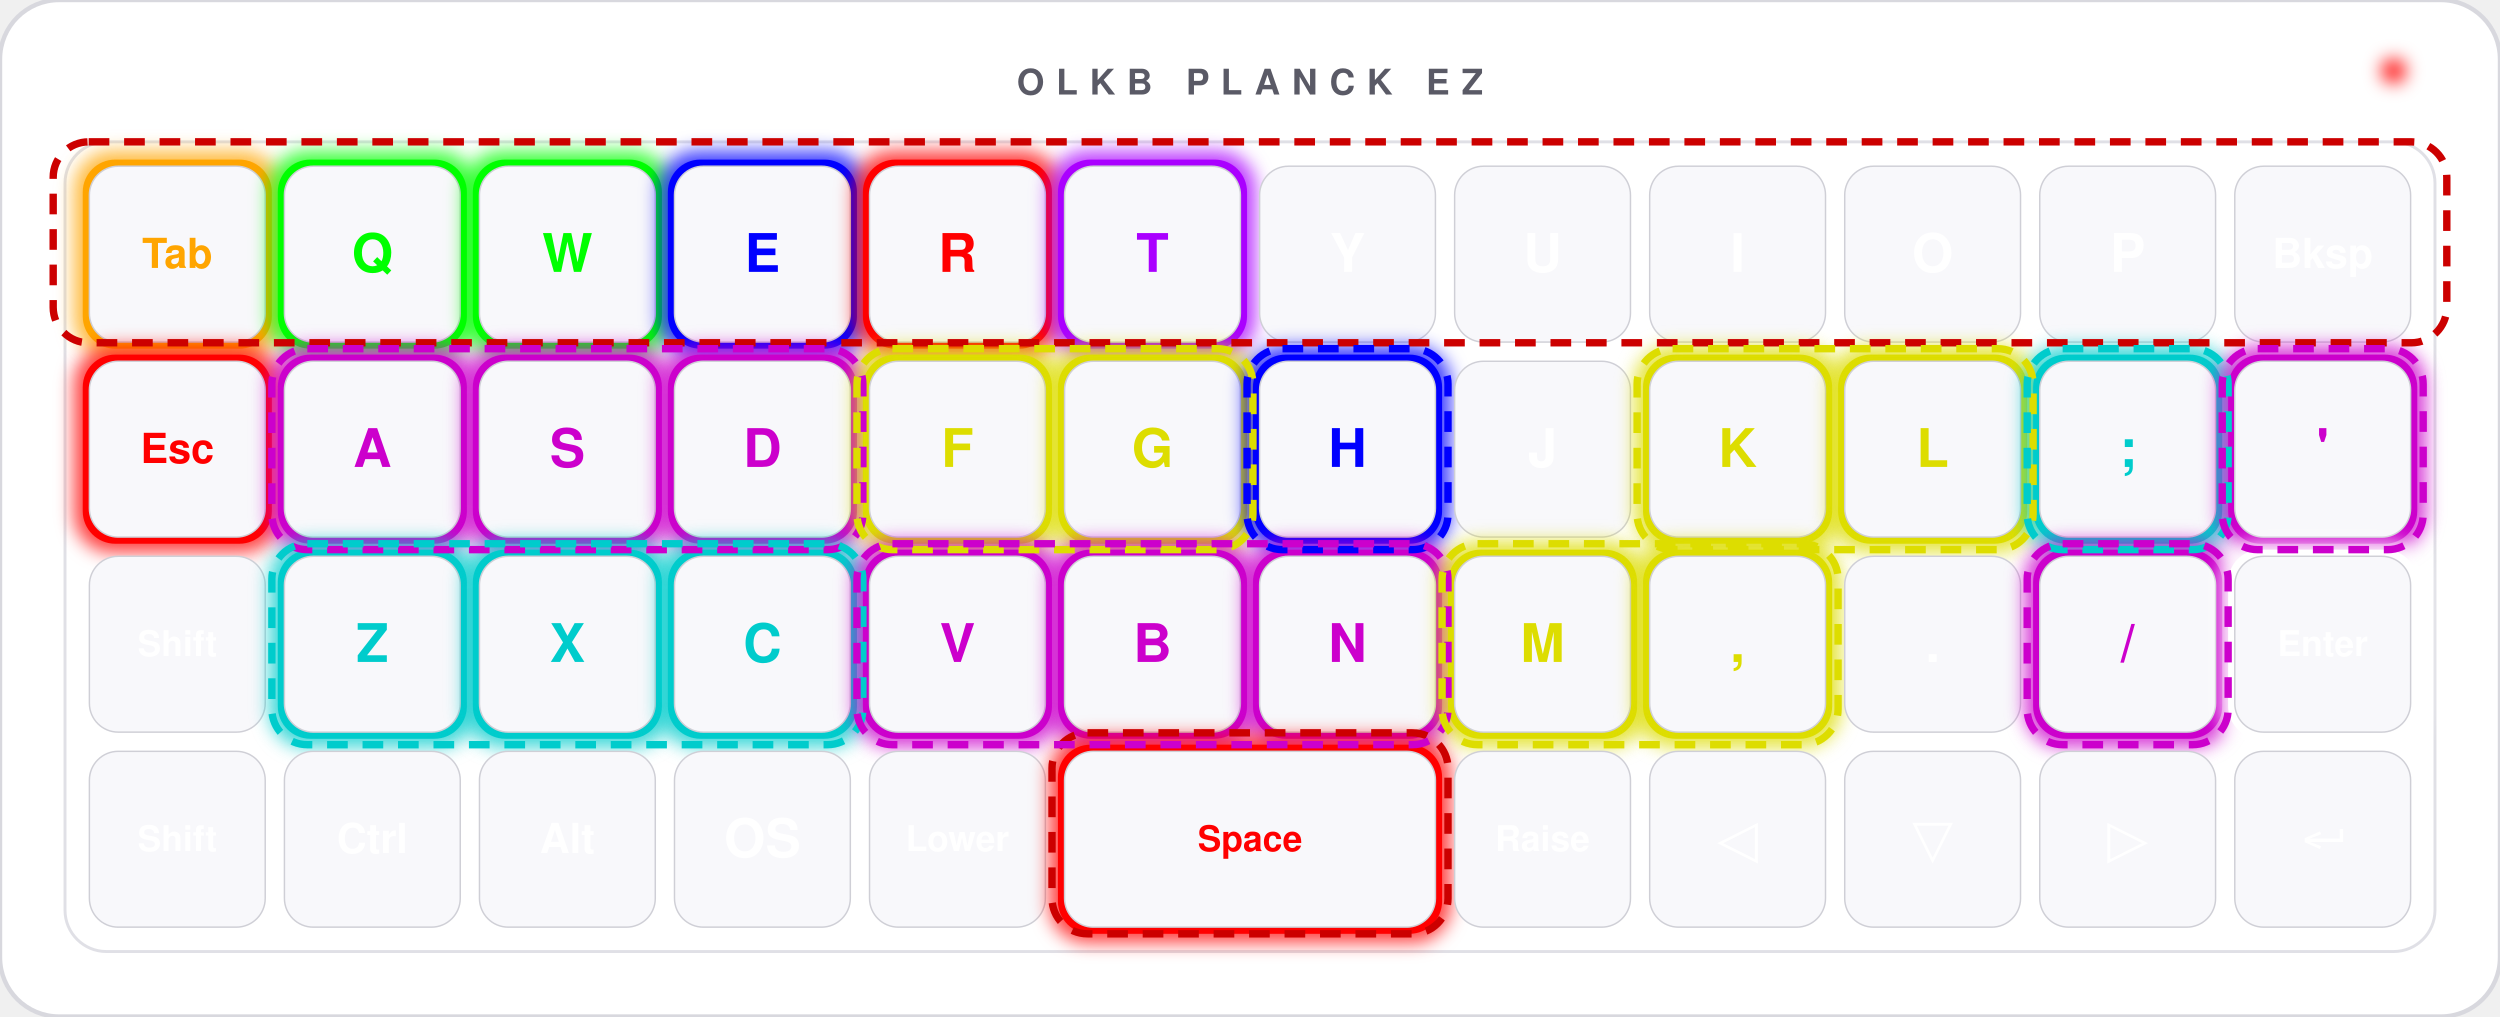
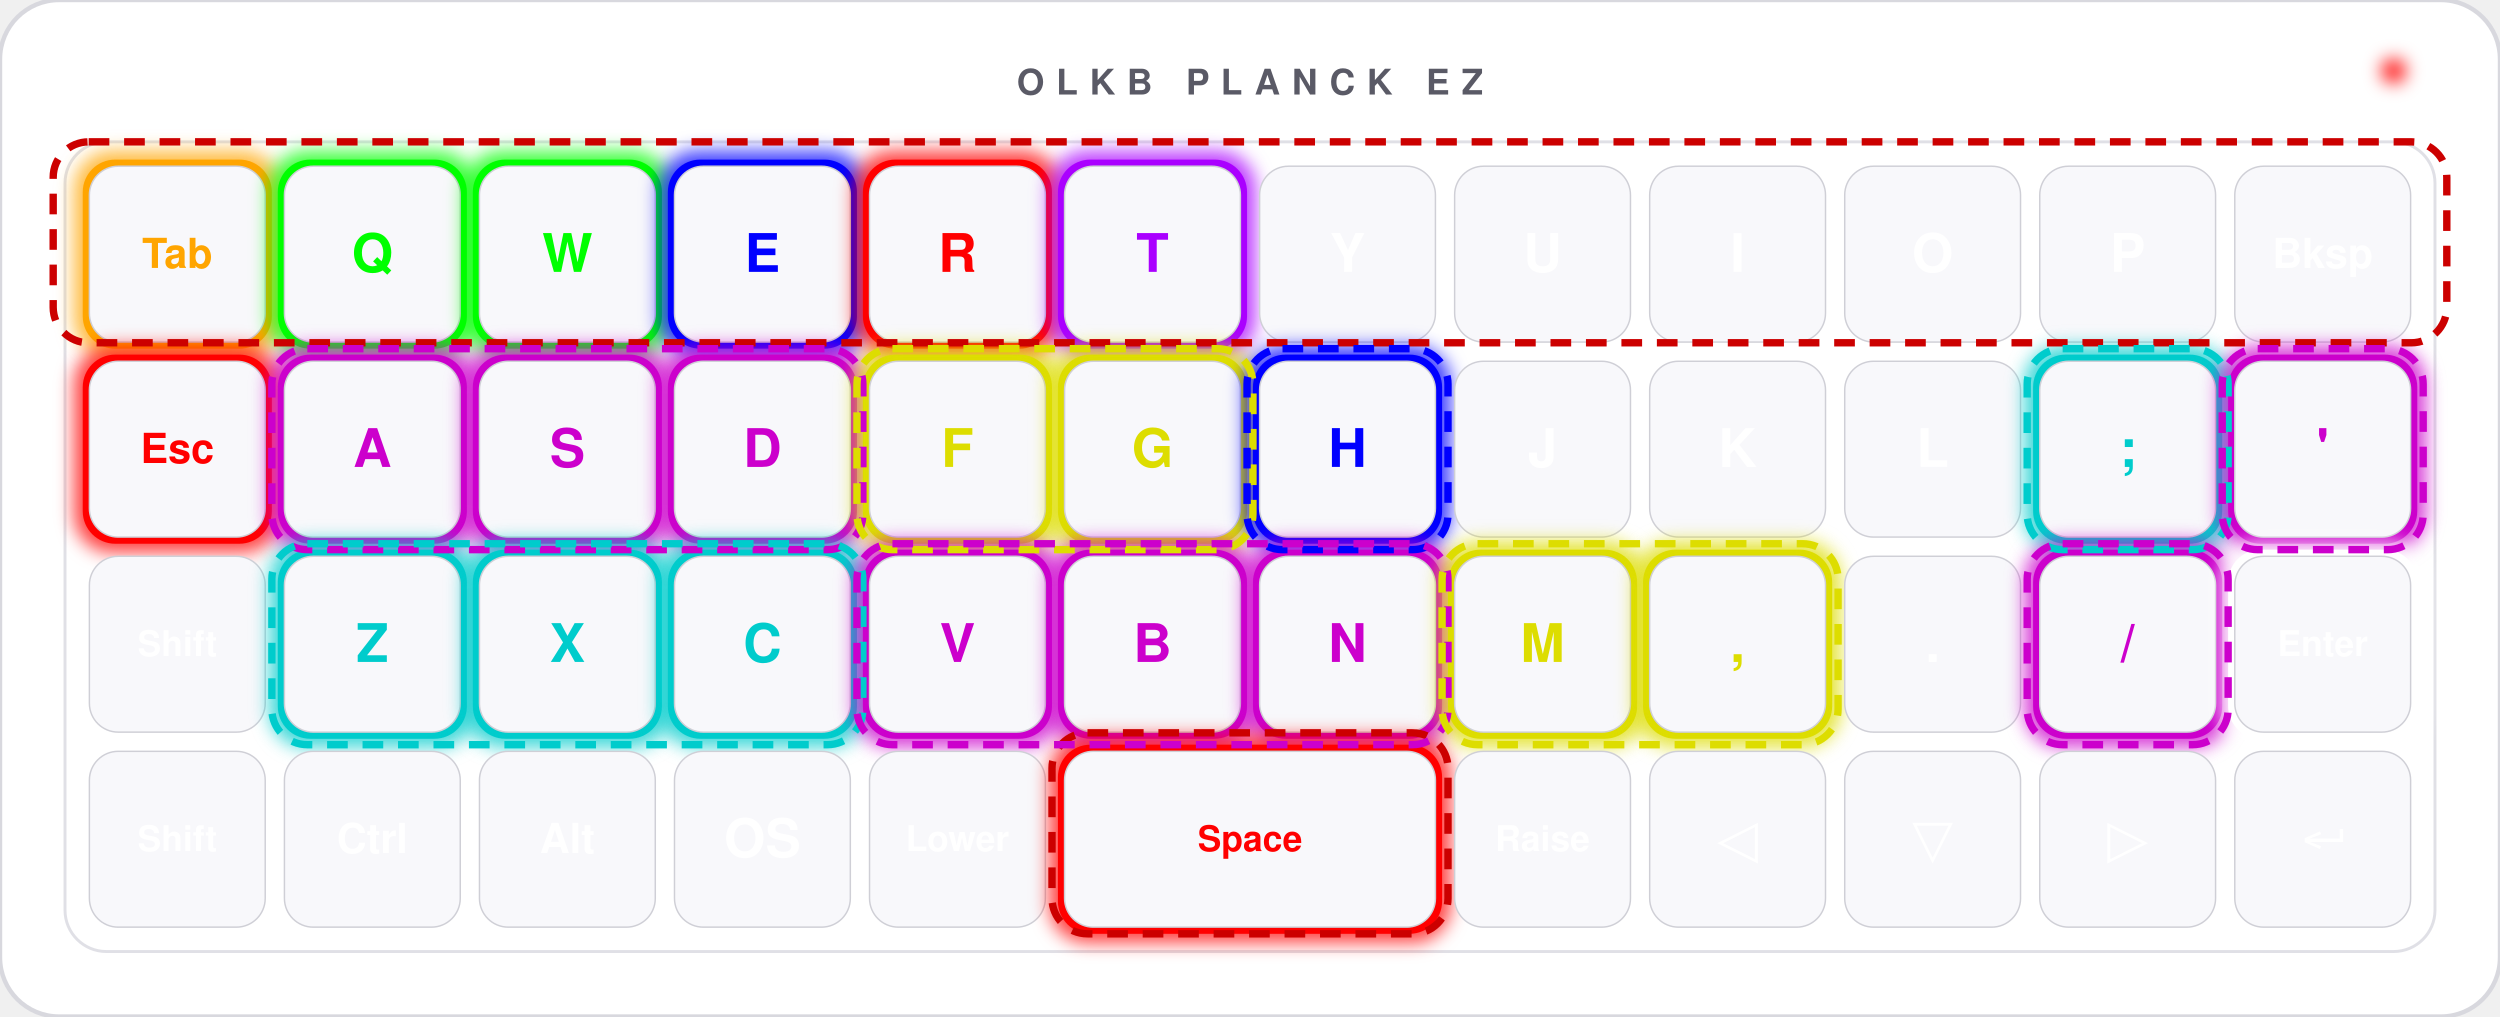
<svg xmlns="http://www.w3.org/2000/svg" baseProfile="full" height="344" version="1.1" viewBox="0 0 846 344" width="846">
  <defs>
    <filter height="220%" id="glow-s" width="220%" x="-60%" y="-60%">
      <feGaussianBlur in="SourceGraphic" stdDeviation="3" />
    </filter>
    <filter height="300%" id="glow-m" width="300%" x="-100%" y="-100%">
      <feGaussianBlur in="SourceGraphic" stdDeviation="3" />
    </filter>
    <filter height="140%" id="cap-shadow" width="140%" x="-20%" y="-20%">
      <feGaussianBlur in="SourceAlpha" stdDeviation="1.5" />
      <feOffset dx="0" dy="1.5" in="SourceGraphic" result="off" />
      <feFlood flood-color="#000000" flood-opacity="0.18" />
      <feComposite in="SourceGraphic" in2="off" operator="over" />
    </filter>
-     <mask id="m-c3de08d0">
+     <mask id="m-f18ef728">
      <rect fill="#ffffff" height="60" rx="10" ry="10" width="60" x="30" y="56" />
      <text fill="#000000" font-family="Helvetica, Arial, sans-serif" font-size="14" font-weight="bold" text-anchor="middle" x="60.0" y="90.667">Tab</text>
    </mask>
-     <mask id="m-363aecd1">
+     <mask id="m-b08e016a">
      <rect fill="#ffffff" height="60" rx="10" ry="10" width="60" x="96" y="56" />
      <text fill="#000000" font-family="Helvetica, Arial, sans-serif" font-size="18" font-weight="bold" text-anchor="middle" x="126.0" y="92.0">Q</text>
    </mask>
-     <mask id="m-e39fe9f8">
+     <mask id="m-0884d703">
      <rect fill="#ffffff" height="60" rx="10" ry="10" width="60" x="162" y="56" />
      <text fill="#000000" font-family="Helvetica, Arial, sans-serif" font-size="18" font-weight="bold" text-anchor="middle" x="192.0" y="92.0">W</text>
    </mask>
-     <mask id="m-3212e2f3">
+     <mask id="m-952b333e">
      <rect fill="#ffffff" height="60" rx="10" ry="10" width="60" x="228" y="56" />
      <text fill="#000000" font-family="Helvetica, Arial, sans-serif" font-size="18" font-weight="bold" text-anchor="middle" x="258.0" y="92.0">E</text>
    </mask>
-     <mask id="m-2aae4f2e">
+     <mask id="m-68c88da7">
      <rect fill="#ffffff" height="60" rx="10" ry="10" width="60" x="294" y="56" />
      <text fill="#000000" font-family="Helvetica, Arial, sans-serif" font-size="18" font-weight="bold" text-anchor="middle" x="324.0" y="92.0">R</text>
    </mask>
-     <mask id="m-9029d45a">
+     <mask id="m-64663e47">
      <rect fill="#ffffff" height="60" rx="10" ry="10" width="60" x="360" y="56" />
      <text fill="#000000" font-family="Helvetica, Arial, sans-serif" font-size="18" font-weight="bold" text-anchor="middle" x="390.0" y="92.0">T</text>
    </mask>
-     <mask id="m-d20d3918">
+     <mask id="m-d0ce254d">
      <rect fill="#ffffff" height="60" rx="10" ry="10" width="60" x="426" y="56" />
      <text fill="#000000" font-family="Helvetica, Arial, sans-serif" font-size="18" font-weight="bold" text-anchor="middle" x="456.0" y="92.0">Y</text>
    </mask>
-     <mask id="m-595cba2b">
+     <mask id="m-bd2bb69b">
      <rect fill="#ffffff" height="60" rx="10" ry="10" width="60" x="492" y="56" />
      <text fill="#000000" font-family="Helvetica, Arial, sans-serif" font-size="18" font-weight="bold" text-anchor="middle" x="522.0" y="92.0">U</text>
    </mask>
-     <mask id="m-e89f67ae">
+     <mask id="m-fa29c659">
      <rect fill="#ffffff" height="60" rx="10" ry="10" width="60" x="558" y="56" />
      <text fill="#000000" font-family="Helvetica, Arial, sans-serif" font-size="18" font-weight="bold" text-anchor="middle" x="588.0" y="92.0">I</text>
    </mask>
-     <mask id="m-26fe67d7">
+     <mask id="m-c251e385">
      <rect fill="#ffffff" height="60" rx="10" ry="10" width="60" x="624" y="56" />
      <text fill="#000000" font-family="Helvetica, Arial, sans-serif" font-size="18" font-weight="bold" text-anchor="middle" x="654.0" y="92.0">O</text>
    </mask>
-     <mask id="m-1a092be3">
+     <mask id="m-9e0d7cac">
      <rect fill="#ffffff" height="60" rx="10" ry="10" width="60" x="690" y="56" />
      <text fill="#000000" font-family="Helvetica, Arial, sans-serif" font-size="18" font-weight="bold" text-anchor="middle" x="720.0" y="92.0">P</text>
    </mask>
-     <mask id="m-8cf0112f">
+     <mask id="m-6bc8c312">
      <rect fill="#ffffff" height="60" rx="10" ry="10" width="60" x="756" y="56" />
      <text fill="#000000" font-family="Helvetica, Arial, sans-serif" font-size="14" font-weight="bold" text-anchor="middle" x="786.0" y="90.667">Bksp</text>
    </mask>
-     <mask id="m-b6469c19">
+     <mask id="m-6a7d18ae">
      <rect fill="#ffffff" height="60" rx="10" ry="10" width="60" x="30" y="122" />
      <text fill="#000000" font-family="Helvetica, Arial, sans-serif" font-size="14" font-weight="bold" text-anchor="middle" x="60.0" y="156.667">Esc</text>
    </mask>
-     <mask id="m-74d769eb">
+     <mask id="m-c4060199">
      <rect fill="#ffffff" height="60" rx="10" ry="10" width="60" x="96" y="122" />
      <text fill="#000000" font-family="Helvetica, Arial, sans-serif" font-size="18" font-weight="bold" text-anchor="middle" x="126.0" y="158.0">A</text>
    </mask>
-     <mask id="m-c25c8217">
+     <mask id="m-4a344d4c">
      <rect fill="#ffffff" height="60" rx="10" ry="10" width="60" x="162" y="122" />
      <text fill="#000000" font-family="Helvetica, Arial, sans-serif" font-size="18" font-weight="bold" text-anchor="middle" x="192.0" y="158.0">S</text>
    </mask>
-     <mask id="m-559ac863">
+     <mask id="m-57237e24">
      <rect fill="#ffffff" height="60" rx="10" ry="10" width="60" x="228" y="122" />
      <text fill="#000000" font-family="Helvetica, Arial, sans-serif" font-size="18" font-weight="bold" text-anchor="middle" x="258.0" y="158.0">D</text>
    </mask>
-     <mask id="m-44d41b8b">
+     <mask id="m-83932583">
      <rect fill="#ffffff" height="60" rx="10" ry="10" width="60" x="294" y="122" />
      <text fill="#000000" font-family="Helvetica, Arial, sans-serif" font-size="18" font-weight="bold" text-anchor="middle" x="324.0" y="158.0">F</text>
    </mask>
-     <mask id="m-a817c8bf">
+     <mask id="m-5bda6638">
      <rect fill="#ffffff" height="60" rx="10" ry="10" width="60" x="360" y="122" />
      <text fill="#000000" font-family="Helvetica, Arial, sans-serif" font-size="18" font-weight="bold" text-anchor="middle" x="390.0" y="158.0">G</text>
    </mask>
-     <mask id="m-85e165dd">
+     <mask id="m-c4782513">
      <rect fill="#ffffff" height="60" rx="10" ry="10" width="60" x="426" y="122" />
      <text fill="#000000" font-family="Helvetica, Arial, sans-serif" font-size="18" font-weight="bold" text-anchor="middle" x="456.0" y="158.0">H</text>
    </mask>
-     <mask id="m-52f68683">
+     <mask id="m-ef8dbcea">
      <rect fill="#ffffff" height="60" rx="10" ry="10" width="60" x="492" y="122" />
      <text fill="#000000" font-family="Helvetica, Arial, sans-serif" font-size="18" font-weight="bold" text-anchor="middle" x="522.0" y="158.0">J</text>
    </mask>
-     <mask id="m-8423449d">
+     <mask id="m-b4a470a6">
      <rect fill="#ffffff" height="60" rx="10" ry="10" width="60" x="558" y="122" />
      <text fill="#000000" font-family="Helvetica, Arial, sans-serif" font-size="18" font-weight="bold" text-anchor="middle" x="588.0" y="158.0">K</text>
    </mask>
-     <mask id="m-35bacf15">
+     <mask id="m-934e4c1c">
      <rect fill="#ffffff" height="60" rx="10" ry="10" width="60" x="624" y="122" />
      <text fill="#000000" font-family="Helvetica, Arial, sans-serif" font-size="18" font-weight="bold" text-anchor="middle" x="654.0" y="158.0">L</text>
    </mask>
-     <mask id="m-244e44d8">
+     <mask id="m-8804877f">
      <rect fill="#ffffff" height="60" rx="10" ry="10" width="60" x="690" y="122" />
      <text fill="#000000" font-family="Helvetica, Arial, sans-serif" font-size="18" font-weight="bold" text-anchor="middle" x="720.0" y="158.0">;</text>
    </mask>
-     <mask id="m-72103a92">
+     <mask id="m-9f804954">
      <rect fill="#ffffff" height="60" rx="10" ry="10" width="60" x="756" y="122" />
      <text fill="#000000" font-family="Helvetica, Arial, sans-serif" font-size="18" font-weight="bold" text-anchor="middle" x="786.0" y="158.0">'</text>
    </mask>
-     <mask id="m-157f895c">
+     <mask id="m-e6f5001e">
      <rect fill="#ffffff" height="60" rx="10" ry="10" width="60" x="30" y="188" />
      <text fill="#000000" font-family="Helvetica, Arial, sans-serif" font-size="12" font-weight="bold" text-anchor="middle" x="60.0" y="222.0">Shift</text>
    </mask>
-     <mask id="m-c8ffc7cb">
+     <mask id="m-2a12d912">
      <rect fill="#ffffff" height="60" rx="10" ry="10" width="60" x="96" y="188" />
      <text fill="#000000" font-family="Helvetica, Arial, sans-serif" font-size="18" font-weight="bold" text-anchor="middle" x="126.0" y="224.0">Z</text>
    </mask>
-     <mask id="m-d3da94a7">
+     <mask id="m-77748690">
      <rect fill="#ffffff" height="60" rx="10" ry="10" width="60" x="162" y="188" />
      <text fill="#000000" font-family="Helvetica, Arial, sans-serif" font-size="18" font-weight="bold" text-anchor="middle" x="192.0" y="224.0">X</text>
    </mask>
-     <mask id="m-02abb5fe">
+     <mask id="m-11a77c08">
      <rect fill="#ffffff" height="60" rx="10" ry="10" width="60" x="228" y="188" />
      <text fill="#000000" font-family="Helvetica, Arial, sans-serif" font-size="18" font-weight="bold" text-anchor="middle" x="258.0" y="224.0">C</text>
    </mask>
-     <mask id="m-f70f51fb">
+     <mask id="m-934839f3">
      <rect fill="#ffffff" height="60" rx="10" ry="10" width="60" x="294" y="188" />
      <text fill="#000000" font-family="Helvetica, Arial, sans-serif" font-size="18" font-weight="bold" text-anchor="middle" x="324.0" y="224.0">V</text>
    </mask>
-     <mask id="m-0b31d636">
+     <mask id="m-53ac1a1a">
      <rect fill="#ffffff" height="60" rx="10" ry="10" width="60" x="360" y="188" />
      <text fill="#000000" font-family="Helvetica, Arial, sans-serif" font-size="18" font-weight="bold" text-anchor="middle" x="390.0" y="224.0">B</text>
    </mask>
-     <mask id="m-972a4964">
+     <mask id="m-f7a78bf6">
      <rect fill="#ffffff" height="60" rx="10" ry="10" width="60" x="426" y="188" />
      <text fill="#000000" font-family="Helvetica, Arial, sans-serif" font-size="18" font-weight="bold" text-anchor="middle" x="456.0" y="224.0">N</text>
    </mask>
-     <mask id="m-17490e4d">
+     <mask id="m-2843b7e0">
      <rect fill="#ffffff" height="60" rx="10" ry="10" width="60" x="492" y="188" />
      <text fill="#000000" font-family="Helvetica, Arial, sans-serif" font-size="18" font-weight="bold" text-anchor="middle" x="522.0" y="224.0">M</text>
    </mask>
-     <mask id="m-d2f5aa57">
+     <mask id="m-032fe5f6">
      <rect fill="#ffffff" height="60" rx="10" ry="10" width="60" x="558" y="188" />
      <text fill="#000000" font-family="Helvetica, Arial, sans-serif" font-size="18" font-weight="bold" text-anchor="middle" x="588.0" y="224.0">,</text>
    </mask>
-     <mask id="m-b3c8dc39">
+     <mask id="m-23dfab86">
      <rect fill="#ffffff" height="60" rx="10" ry="10" width="60" x="624" y="188" />
      <text fill="#000000" font-family="Helvetica, Arial, sans-serif" font-size="18" font-weight="bold" text-anchor="middle" x="654.0" y="224.0">.</text>
    </mask>
-     <mask id="m-7af173e3">
+     <mask id="m-8fbc7a48">
      <rect fill="#ffffff" height="60" rx="10" ry="10" width="60" x="690" y="188" />
      <text fill="#000000" font-family="Helvetica, Arial, sans-serif" font-size="18" font-weight="bold" text-anchor="middle" x="720.0" y="224.0">/</text>
    </mask>
-     <mask id="m-bf601583">
+     <mask id="m-ab21014b">
      <rect fill="#ffffff" height="60" rx="10" ry="10" width="60" x="756" y="188" />
      <text fill="#000000" font-family="Helvetica, Arial, sans-serif" font-size="12" font-weight="bold" text-anchor="middle" x="786.0" y="222.0">Enter</text>
    </mask>
-     <mask id="m-86b70e65">
+     <mask id="m-0d007783">
      <rect fill="#ffffff" height="60" rx="10" ry="10" width="60" x="30" y="254" />
      <text fill="#000000" font-family="Helvetica, Arial, sans-serif" font-size="12" font-weight="bold" text-anchor="middle" x="60.0" y="288.0">Shift</text>
    </mask>
-     <mask id="m-a0eb005f">
+     <mask id="m-81f8c69e">
      <rect fill="#ffffff" height="60" rx="10" ry="10" width="60" x="96" y="254" />
      <text fill="#000000" font-family="Helvetica, Arial, sans-serif" font-size="14" font-weight="bold" text-anchor="middle" x="126.0" y="288.667">Ctrl</text>
    </mask>
-     <mask id="m-91490fd9">
+     <mask id="m-1b758197">
      <rect fill="#ffffff" height="60" rx="10" ry="10" width="60" x="162" y="254" />
      <text fill="#000000" font-family="Helvetica, Arial, sans-serif" font-size="14" font-weight="bold" text-anchor="middle" x="192.0" y="288.667">Alt</text>
    </mask>
-     <mask id="m-6c882320">
+     <mask id="m-0d4b9563">
      <rect fill="#ffffff" height="60" rx="10" ry="10" width="60" x="228" y="254" />
      <text fill="#000000" font-family="Helvetica, Arial, sans-serif" font-size="18" font-weight="bold" text-anchor="middle" x="258.0" y="290.0">OS</text>
    </mask>
-     <mask id="m-555a4a30">
+     <mask id="m-10eb2696">
      <rect fill="#ffffff" height="60" rx="10" ry="10" width="60" x="294" y="254" />
      <text fill="#000000" font-family="Helvetica, Arial, sans-serif" font-size="12" font-weight="bold" text-anchor="middle" x="324.0" y="288.0">Lower</text>
    </mask>
-     <mask id="m-b518646a">
+     <mask id="m-e779044a">
      <rect fill="#ffffff" height="60" rx="10" ry="10" width="126" x="360" y="254" />
      <text fill="#000000" font-family="Helvetica, Arial, sans-serif" font-size="12" font-weight="bold" text-anchor="middle" x="423.0" y="288.0">Space</text>
    </mask>
-     <mask id="m-809ce76c">
+     <mask id="m-e5095d9e">
      <rect fill="#ffffff" height="60" rx="10" ry="10" width="60" x="492" y="254" />
      <text fill="#000000" font-family="Helvetica, Arial, sans-serif" font-size="12" font-weight="bold" text-anchor="middle" x="522.0" y="288.0">Raise</text>
    </mask>
-     <mask id="m-074e636c">
+     <mask id="m-9a035c17">
      <rect fill="#ffffff" height="60" rx="10" ry="10" width="60" x="558" y="254" />
      <text fill="#000000" font-family="Helvetica, Arial, sans-serif" font-size="18" font-weight="bold" text-anchor="middle" x="588.0" y="290.0">◁</text>
    </mask>
-     <mask id="m-17083580">
+     <mask id="m-c0533f2c">
      <rect fill="#ffffff" height="60" rx="10" ry="10" width="60" x="624" y="254" />
      <text fill="#000000" font-family="Helvetica, Arial, sans-serif" font-size="18" font-weight="bold" text-anchor="middle" x="654.0" y="290.0">▽</text>
    </mask>
-     <mask id="m-11c74a79">
+     <mask id="m-11538baf">
      <rect fill="#ffffff" height="60" rx="10" ry="10" width="60" x="690" y="254" />
      <text fill="#000000" font-family="Helvetica, Arial, sans-serif" font-size="18" font-weight="bold" text-anchor="middle" x="720.0" y="290.0">▷</text>
    </mask>
-     <mask id="m-18d4b8e1">
+     <mask id="m-385b1701">
      <rect fill="#ffffff" height="60" rx="10" ry="10" width="60" x="756" y="254" />
      <text fill="#000000" font-family="Helvetica, Arial, sans-serif" font-size="18" font-weight="bold" text-anchor="middle" x="786.0" y="290.0">↵</text>
    </mask>
  </defs>
  <rect fill="#ffffff" height="344" rx="20" ry="20" stroke="#d8d8de" stroke-width="1.5" width="846" x="0" y="0" />
  <rect fill="#ffffff" height="328" rx="14" ry="14" stroke="none" width="830" x="8" y="8" />
  <rect fill="#ffffff" height="274" rx="14" ry="14" stroke="#e0e0e6" stroke-width="1" width="802" x="22" y="48" />
  <text fill="#5a5a66" font-family="Helvetica, Arial, sans-serif" font-size="12" font-weight="bold" letter-spacing="4" text-anchor="middle" x="423.0" y="32">OLKB  PLANCK  EZ</text>
  <circle cx="810" cy="24" fill="#ff0000" filter="url(#glow-m)" r="4" />
  <rect fill="#ffa500" height="64" rx="11" ry="11" width="64" x="28" y="54" />
  <rect fill="#ffa500" filter="url(#glow-s)" height="70" opacity="0.75" rx="13" ry="13" width="70" x="25" y="51" />
-   <rect fill="#f8f8fb" filter="url(#cap-shadow)" height="60" mask="url(#m-c3de08d0)" rx="10" ry="10" stroke="#cfcfd6" stroke-width="1" width="60" x="30" y="56" />
+   <rect fill="#f8f8fb" filter="url(#cap-shadow)" height="60" mask="url(#m-f18ef728)" rx="10" ry="10" stroke="#cfcfd6" stroke-width="1" width="60" x="30" y="56" />
  <rect fill="#00ff00" height="64" rx="11" ry="11" width="64" x="94" y="54" />
  <rect fill="#00ff00" filter="url(#glow-s)" height="70" opacity="0.75" rx="13" ry="13" width="70" x="91" y="51" />
-   <rect fill="#f8f8fb" filter="url(#cap-shadow)" height="60" mask="url(#m-363aecd1)" rx="10" ry="10" stroke="#cfcfd6" stroke-width="1" width="60" x="96" y="56" />
+   <rect fill="#f8f8fb" filter="url(#cap-shadow)" height="60" mask="url(#m-b08e016a)" rx="10" ry="10" stroke="#cfcfd6" stroke-width="1" width="60" x="96" y="56" />
  <rect fill="#00ff00" height="64" rx="11" ry="11" width="64" x="160" y="54" />
  <rect fill="#00ff00" filter="url(#glow-s)" height="70" opacity="0.75" rx="13" ry="13" width="70" x="157" y="51" />
-   <rect fill="#f8f8fb" filter="url(#cap-shadow)" height="60" mask="url(#m-e39fe9f8)" rx="10" ry="10" stroke="#cfcfd6" stroke-width="1" width="60" x="162" y="56" />
+   <rect fill="#f8f8fb" filter="url(#cap-shadow)" height="60" mask="url(#m-0884d703)" rx="10" ry="10" stroke="#cfcfd6" stroke-width="1" width="60" x="162" y="56" />
  <rect fill="#0000ff" height="64" rx="11" ry="11" width="64" x="226" y="54" />
  <rect fill="#0000ff" filter="url(#glow-s)" height="70" opacity="0.75" rx="13" ry="13" width="70" x="223" y="51" />
-   <rect fill="#f8f8fb" filter="url(#cap-shadow)" height="60" mask="url(#m-3212e2f3)" rx="10" ry="10" stroke="#cfcfd6" stroke-width="1" width="60" x="228" y="56" />
+   <rect fill="#f8f8fb" filter="url(#cap-shadow)" height="60" mask="url(#m-952b333e)" rx="10" ry="10" stroke="#cfcfd6" stroke-width="1" width="60" x="228" y="56" />
  <rect fill="#ff0000" height="64" rx="11" ry="11" width="64" x="292" y="54" />
  <rect fill="#ff0000" filter="url(#glow-s)" height="70" opacity="0.75" rx="13" ry="13" width="70" x="289" y="51" />
-   <rect fill="#f8f8fb" filter="url(#cap-shadow)" height="60" mask="url(#m-2aae4f2e)" rx="10" ry="10" stroke="#cfcfd6" stroke-width="1" width="60" x="294" y="56" />
+   <rect fill="#f8f8fb" filter="url(#cap-shadow)" height="60" mask="url(#m-68c88da7)" rx="10" ry="10" stroke="#cfcfd6" stroke-width="1" width="60" x="294" y="56" />
  <rect fill="#aa00ff" height="64" rx="11" ry="11" width="64" x="358" y="54" />
  <rect fill="#aa00ff" filter="url(#glow-s)" height="70" opacity="0.75" rx="13" ry="13" width="70" x="355" y="51" />
-   <rect fill="#f8f8fb" filter="url(#cap-shadow)" height="60" mask="url(#m-9029d45a)" rx="10" ry="10" stroke="#cfcfd6" stroke-width="1" width="60" x="360" y="56" />
-   <rect fill="#f8f8fb" filter="url(#cap-shadow)" height="60" mask="url(#m-d20d3918)" rx="10" ry="10" stroke="#cfcfd6" stroke-width="1" width="60" x="426" y="56" />
-   <rect fill="#f8f8fb" filter="url(#cap-shadow)" height="60" mask="url(#m-595cba2b)" rx="10" ry="10" stroke="#cfcfd6" stroke-width="1" width="60" x="492" y="56" />
-   <rect fill="#f8f8fb" filter="url(#cap-shadow)" height="60" mask="url(#m-e89f67ae)" rx="10" ry="10" stroke="#cfcfd6" stroke-width="1" width="60" x="558" y="56" />
-   <rect fill="#f8f8fb" filter="url(#cap-shadow)" height="60" mask="url(#m-26fe67d7)" rx="10" ry="10" stroke="#cfcfd6" stroke-width="1" width="60" x="624" y="56" />
-   <rect fill="#f8f8fb" filter="url(#cap-shadow)" height="60" mask="url(#m-1a092be3)" rx="10" ry="10" stroke="#cfcfd6" stroke-width="1" width="60" x="690" y="56" />
-   <rect fill="#f8f8fb" filter="url(#cap-shadow)" height="60" mask="url(#m-8cf0112f)" rx="10" ry="10" stroke="#cfcfd6" stroke-width="1" width="60" x="756" y="56" />
+   <rect fill="#f8f8fb" filter="url(#cap-shadow)" height="60" mask="url(#m-64663e47)" rx="10" ry="10" stroke="#cfcfd6" stroke-width="1" width="60" x="360" y="56" />
+   <rect fill="#f8f8fb" filter="url(#cap-shadow)" height="60" mask="url(#m-d0ce254d)" rx="10" ry="10" stroke="#cfcfd6" stroke-width="1" width="60" x="426" y="56" />
+   <rect fill="#f8f8fb" filter="url(#cap-shadow)" height="60" mask="url(#m-bd2bb69b)" rx="10" ry="10" stroke="#cfcfd6" stroke-width="1" width="60" x="492" y="56" />
+   <rect fill="#f8f8fb" filter="url(#cap-shadow)" height="60" mask="url(#m-fa29c659)" rx="10" ry="10" stroke="#cfcfd6" stroke-width="1" width="60" x="558" y="56" />
+   <rect fill="#f8f8fb" filter="url(#cap-shadow)" height="60" mask="url(#m-c251e385)" rx="10" ry="10" stroke="#cfcfd6" stroke-width="1" width="60" x="624" y="56" />
+   <rect fill="#f8f8fb" filter="url(#cap-shadow)" height="60" mask="url(#m-9e0d7cac)" rx="10" ry="10" stroke="#cfcfd6" stroke-width="1" width="60" x="690" y="56" />
+   <rect fill="#f8f8fb" filter="url(#cap-shadow)" height="60" mask="url(#m-6bc8c312)" rx="10" ry="10" stroke="#cfcfd6" stroke-width="1" width="60" x="756" y="56" />
  <rect fill="#ff0000" height="64" rx="11" ry="11" width="64" x="28" y="120" />
  <rect fill="#ff0000" filter="url(#glow-s)" height="70" opacity="0.75" rx="13" ry="13" width="70" x="25" y="117" />
-   <rect fill="#f8f8fb" filter="url(#cap-shadow)" height="60" mask="url(#m-b6469c19)" rx="10" ry="10" stroke="#cfcfd6" stroke-width="1" width="60" x="30" y="122" />
+   <rect fill="#f8f8fb" filter="url(#cap-shadow)" height="60" mask="url(#m-6a7d18ae)" rx="10" ry="10" stroke="#cfcfd6" stroke-width="1" width="60" x="30" y="122" />
  <rect fill="#cc00cc" height="64" rx="11" ry="11" width="64" x="94" y="120" />
  <rect fill="#cc00cc" filter="url(#glow-s)" height="70" opacity="0.75" rx="13" ry="13" width="70" x="91" y="117" />
-   <rect fill="#f8f8fb" filter="url(#cap-shadow)" height="60" mask="url(#m-74d769eb)" rx="10" ry="10" stroke="#cfcfd6" stroke-width="1" width="60" x="96" y="122" />
+   <rect fill="#f8f8fb" filter="url(#cap-shadow)" height="60" mask="url(#m-c4060199)" rx="10" ry="10" stroke="#cfcfd6" stroke-width="1" width="60" x="96" y="122" />
  <rect fill="#cc00cc" height="64" rx="11" ry="11" width="64" x="160" y="120" />
  <rect fill="#cc00cc" filter="url(#glow-s)" height="70" opacity="0.75" rx="13" ry="13" width="70" x="157" y="117" />
-   <rect fill="#f8f8fb" filter="url(#cap-shadow)" height="60" mask="url(#m-c25c8217)" rx="10" ry="10" stroke="#cfcfd6" stroke-width="1" width="60" x="162" y="122" />
+   <rect fill="#f8f8fb" filter="url(#cap-shadow)" height="60" mask="url(#m-4a344d4c)" rx="10" ry="10" stroke="#cfcfd6" stroke-width="1" width="60" x="162" y="122" />
  <rect fill="#cc00cc" height="64" rx="11" ry="11" width="64" x="226" y="120" />
  <rect fill="#cc00cc" filter="url(#glow-s)" height="70" opacity="0.75" rx="13" ry="13" width="70" x="223" y="117" />
-   <rect fill="#f8f8fb" filter="url(#cap-shadow)" height="60" mask="url(#m-559ac863)" rx="10" ry="10" stroke="#cfcfd6" stroke-width="1" width="60" x="228" y="122" />
+   <rect fill="#f8f8fb" filter="url(#cap-shadow)" height="60" mask="url(#m-57237e24)" rx="10" ry="10" stroke="#cfcfd6" stroke-width="1" width="60" x="228" y="122" />
  <rect fill="#dddd00" height="64" rx="11" ry="11" width="64" x="292" y="120" />
  <rect fill="#dddd00" filter="url(#glow-s)" height="70" opacity="0.75" rx="13" ry="13" width="70" x="289" y="117" />
-   <rect fill="#f8f8fb" filter="url(#cap-shadow)" height="60" mask="url(#m-44d41b8b)" rx="10" ry="10" stroke="#cfcfd6" stroke-width="1" width="60" x="294" y="122" />
+   <rect fill="#f8f8fb" filter="url(#cap-shadow)" height="60" mask="url(#m-83932583)" rx="10" ry="10" stroke="#cfcfd6" stroke-width="1" width="60" x="294" y="122" />
  <rect fill="#dddd00" height="64" rx="11" ry="11" width="64" x="358" y="120" />
  <rect fill="#dddd00" filter="url(#glow-s)" height="70" opacity="0.75" rx="13" ry="13" width="70" x="355" y="117" />
-   <rect fill="#f8f8fb" filter="url(#cap-shadow)" height="60" mask="url(#m-a817c8bf)" rx="10" ry="10" stroke="#cfcfd6" stroke-width="1" width="60" x="360" y="122" />
+   <rect fill="#f8f8fb" filter="url(#cap-shadow)" height="60" mask="url(#m-5bda6638)" rx="10" ry="10" stroke="#cfcfd6" stroke-width="1" width="60" x="360" y="122" />
  <rect fill="#0000ff" height="64" rx="11" ry="11" width="64" x="424" y="120" />
  <rect fill="#0000ff" filter="url(#glow-s)" height="70" opacity="0.75" rx="13" ry="13" width="70" x="421" y="117" />
-   <rect fill="#f8f8fb" filter="url(#cap-shadow)" height="60" mask="url(#m-85e165dd)" rx="10" ry="10" stroke="#cfcfd6" stroke-width="1" width="60" x="426" y="122" />
-   <rect fill="#f8f8fb" filter="url(#cap-shadow)" height="60" mask="url(#m-52f68683)" rx="10" ry="10" stroke="#cfcfd6" stroke-width="1" width="60" x="492" y="122" />
-   <rect fill="#dddd00" height="64" rx="11" ry="11" width="64" x="556" y="120" />
-   <rect fill="#dddd00" filter="url(#glow-s)" height="70" opacity="0.75" rx="13" ry="13" width="70" x="553" y="117" />
-   <rect fill="#f8f8fb" filter="url(#cap-shadow)" height="60" mask="url(#m-8423449d)" rx="10" ry="10" stroke="#cfcfd6" stroke-width="1" width="60" x="558" y="122" />
-   <rect fill="#dddd00" height="64" rx="11" ry="11" width="64" x="622" y="120" />
-   <rect fill="#dddd00" filter="url(#glow-s)" height="70" opacity="0.75" rx="13" ry="13" width="70" x="619" y="117" />
-   <rect fill="#f8f8fb" filter="url(#cap-shadow)" height="60" mask="url(#m-35bacf15)" rx="10" ry="10" stroke="#cfcfd6" stroke-width="1" width="60" x="624" y="122" />
+   <rect fill="#f8f8fb" filter="url(#cap-shadow)" height="60" mask="url(#m-c4782513)" rx="10" ry="10" stroke="#cfcfd6" stroke-width="1" width="60" x="426" y="122" />
+   <rect fill="#f8f8fb" filter="url(#cap-shadow)" height="60" mask="url(#m-ef8dbcea)" rx="10" ry="10" stroke="#cfcfd6" stroke-width="1" width="60" x="492" y="122" />
+   <rect fill="#f8f8fb" filter="url(#cap-shadow)" height="60" mask="url(#m-b4a470a6)" rx="10" ry="10" stroke="#cfcfd6" stroke-width="1" width="60" x="558" y="122" />
+   <rect fill="#f8f8fb" filter="url(#cap-shadow)" height="60" mask="url(#m-934e4c1c)" rx="10" ry="10" stroke="#cfcfd6" stroke-width="1" width="60" x="624" y="122" />
  <rect fill="#00cccc" height="64" rx="11" ry="11" width="64" x="688" y="120" />
  <rect fill="#00cccc" filter="url(#glow-s)" height="70" opacity="0.75" rx="13" ry="13" width="70" x="685" y="117" />
-   <rect fill="#f8f8fb" filter="url(#cap-shadow)" height="60" mask="url(#m-244e44d8)" rx="10" ry="10" stroke="#cfcfd6" stroke-width="1" width="60" x="690" y="122" />
+   <rect fill="#f8f8fb" filter="url(#cap-shadow)" height="60" mask="url(#m-8804877f)" rx="10" ry="10" stroke="#cfcfd6" stroke-width="1" width="60" x="690" y="122" />
  <rect fill="#cc00cc" height="64" rx="11" ry="11" width="64" x="754" y="120" />
  <rect fill="#cc00cc" filter="url(#glow-s)" height="70" opacity="0.75" rx="13" ry="13" width="70" x="751" y="117" />
-   <rect fill="#f8f8fb" filter="url(#cap-shadow)" height="60" mask="url(#m-72103a92)" rx="10" ry="10" stroke="#cfcfd6" stroke-width="1" width="60" x="756" y="122" />
-   <rect fill="#f8f8fb" filter="url(#cap-shadow)" height="60" mask="url(#m-157f895c)" rx="10" ry="10" stroke="#cfcfd6" stroke-width="1" width="60" x="30" y="188" />
+   <rect fill="#f8f8fb" filter="url(#cap-shadow)" height="60" mask="url(#m-9f804954)" rx="10" ry="10" stroke="#cfcfd6" stroke-width="1" width="60" x="756" y="122" />
+   <rect fill="#f8f8fb" filter="url(#cap-shadow)" height="60" mask="url(#m-e6f5001e)" rx="10" ry="10" stroke="#cfcfd6" stroke-width="1" width="60" x="30" y="188" />
  <rect fill="#00cccc" height="64" rx="11" ry="11" width="64" x="94" y="186" />
  <rect fill="#00cccc" filter="url(#glow-s)" height="70" opacity="0.75" rx="13" ry="13" width="70" x="91" y="183" />
-   <rect fill="#f8f8fb" filter="url(#cap-shadow)" height="60" mask="url(#m-c8ffc7cb)" rx="10" ry="10" stroke="#cfcfd6" stroke-width="1" width="60" x="96" y="188" />
+   <rect fill="#f8f8fb" filter="url(#cap-shadow)" height="60" mask="url(#m-2a12d912)" rx="10" ry="10" stroke="#cfcfd6" stroke-width="1" width="60" x="96" y="188" />
  <rect fill="#00cccc" height="64" rx="11" ry="11" width="64" x="160" y="186" />
  <rect fill="#00cccc" filter="url(#glow-s)" height="70" opacity="0.75" rx="13" ry="13" width="70" x="157" y="183" />
-   <rect fill="#f8f8fb" filter="url(#cap-shadow)" height="60" mask="url(#m-d3da94a7)" rx="10" ry="10" stroke="#cfcfd6" stroke-width="1" width="60" x="162" y="188" />
+   <rect fill="#f8f8fb" filter="url(#cap-shadow)" height="60" mask="url(#m-77748690)" rx="10" ry="10" stroke="#cfcfd6" stroke-width="1" width="60" x="162" y="188" />
  <rect fill="#00cccc" height="64" rx="11" ry="11" width="64" x="226" y="186" />
  <rect fill="#00cccc" filter="url(#glow-s)" height="70" opacity="0.75" rx="13" ry="13" width="70" x="223" y="183" />
-   <rect fill="#f8f8fb" filter="url(#cap-shadow)" height="60" mask="url(#m-02abb5fe)" rx="10" ry="10" stroke="#cfcfd6" stroke-width="1" width="60" x="228" y="188" />
+   <rect fill="#f8f8fb" filter="url(#cap-shadow)" height="60" mask="url(#m-11a77c08)" rx="10" ry="10" stroke="#cfcfd6" stroke-width="1" width="60" x="228" y="188" />
  <rect fill="#cc00cc" height="64" rx="11" ry="11" width="64" x="292" y="186" />
  <rect fill="#cc00cc" filter="url(#glow-s)" height="70" opacity="0.75" rx="13" ry="13" width="70" x="289" y="183" />
-   <rect fill="#f8f8fb" filter="url(#cap-shadow)" height="60" mask="url(#m-f70f51fb)" rx="10" ry="10" stroke="#cfcfd6" stroke-width="1" width="60" x="294" y="188" />
+   <rect fill="#f8f8fb" filter="url(#cap-shadow)" height="60" mask="url(#m-934839f3)" rx="10" ry="10" stroke="#cfcfd6" stroke-width="1" width="60" x="294" y="188" />
  <rect fill="#cc00cc" height="64" rx="11" ry="11" width="64" x="358" y="186" />
  <rect fill="#cc00cc" filter="url(#glow-s)" height="70" opacity="0.75" rx="13" ry="13" width="70" x="355" y="183" />
-   <rect fill="#f8f8fb" filter="url(#cap-shadow)" height="60" mask="url(#m-0b31d636)" rx="10" ry="10" stroke="#cfcfd6" stroke-width="1" width="60" x="360" y="188" />
+   <rect fill="#f8f8fb" filter="url(#cap-shadow)" height="60" mask="url(#m-53ac1a1a)" rx="10" ry="10" stroke="#cfcfd6" stroke-width="1" width="60" x="360" y="188" />
  <rect fill="#cc00cc" height="64" rx="11" ry="11" width="64" x="424" y="186" />
  <rect fill="#cc00cc" filter="url(#glow-s)" height="70" opacity="0.75" rx="13" ry="13" width="70" x="421" y="183" />
-   <rect fill="#f8f8fb" filter="url(#cap-shadow)" height="60" mask="url(#m-972a4964)" rx="10" ry="10" stroke="#cfcfd6" stroke-width="1" width="60" x="426" y="188" />
+   <rect fill="#f8f8fb" filter="url(#cap-shadow)" height="60" mask="url(#m-f7a78bf6)" rx="10" ry="10" stroke="#cfcfd6" stroke-width="1" width="60" x="426" y="188" />
  <rect fill="#dddd00" height="64" rx="11" ry="11" width="64" x="490" y="186" />
  <rect fill="#dddd00" filter="url(#glow-s)" height="70" opacity="0.75" rx="13" ry="13" width="70" x="487" y="183" />
-   <rect fill="#f8f8fb" filter="url(#cap-shadow)" height="60" mask="url(#m-17490e4d)" rx="10" ry="10" stroke="#cfcfd6" stroke-width="1" width="60" x="492" y="188" />
+   <rect fill="#f8f8fb" filter="url(#cap-shadow)" height="60" mask="url(#m-2843b7e0)" rx="10" ry="10" stroke="#cfcfd6" stroke-width="1" width="60" x="492" y="188" />
  <rect fill="#dddd00" height="64" rx="11" ry="11" width="64" x="556" y="186" />
  <rect fill="#dddd00" filter="url(#glow-s)" height="70" opacity="0.75" rx="13" ry="13" width="70" x="553" y="183" />
-   <rect fill="#f8f8fb" filter="url(#cap-shadow)" height="60" mask="url(#m-d2f5aa57)" rx="10" ry="10" stroke="#cfcfd6" stroke-width="1" width="60" x="558" y="188" />
-   <rect fill="#f8f8fb" filter="url(#cap-shadow)" height="60" mask="url(#m-b3c8dc39)" rx="10" ry="10" stroke="#cfcfd6" stroke-width="1" width="60" x="624" y="188" />
+   <rect fill="#f8f8fb" filter="url(#cap-shadow)" height="60" mask="url(#m-032fe5f6)" rx="10" ry="10" stroke="#cfcfd6" stroke-width="1" width="60" x="558" y="188" />
+   <rect fill="#f8f8fb" filter="url(#cap-shadow)" height="60" mask="url(#m-23dfab86)" rx="10" ry="10" stroke="#cfcfd6" stroke-width="1" width="60" x="624" y="188" />
  <rect fill="#cc00cc" height="64" rx="11" ry="11" width="64" x="688" y="186" />
  <rect fill="#cc00cc" filter="url(#glow-s)" height="70" opacity="0.75" rx="13" ry="13" width="70" x="685" y="183" />
-   <rect fill="#f8f8fb" filter="url(#cap-shadow)" height="60" mask="url(#m-7af173e3)" rx="10" ry="10" stroke="#cfcfd6" stroke-width="1" width="60" x="690" y="188" />
+   <rect fill="#f8f8fb" filter="url(#cap-shadow)" height="60" mask="url(#m-8fbc7a48)" rx="10" ry="10" stroke="#cfcfd6" stroke-width="1" width="60" x="690" y="188" />
  <rect fill="#ffffff" height="64" rx="11" ry="11" width="64" x="754" y="186" />
  <rect fill="#ffffff" filter="url(#glow-s)" height="70" opacity="0.75" rx="13" ry="13" width="70" x="751" y="183" />
-   <rect fill="#f8f8fb" filter="url(#cap-shadow)" height="60" mask="url(#m-bf601583)" rx="10" ry="10" stroke="#cfcfd6" stroke-width="1" width="60" x="756" y="188" />
-   <rect fill="#f8f8fb" filter="url(#cap-shadow)" height="60" mask="url(#m-86b70e65)" rx="10" ry="10" stroke="#cfcfd6" stroke-width="1" width="60" x="30" y="254" />
-   <rect fill="#f8f8fb" filter="url(#cap-shadow)" height="60" mask="url(#m-a0eb005f)" rx="10" ry="10" stroke="#cfcfd6" stroke-width="1" width="60" x="96" y="254" />
-   <rect fill="#f8f8fb" filter="url(#cap-shadow)" height="60" mask="url(#m-91490fd9)" rx="10" ry="10" stroke="#cfcfd6" stroke-width="1" width="60" x="162" y="254" />
-   <rect fill="#f8f8fb" filter="url(#cap-shadow)" height="60" mask="url(#m-6c882320)" rx="10" ry="10" stroke="#cfcfd6" stroke-width="1" width="60" x="228" y="254" />
-   <rect fill="#f8f8fb" filter="url(#cap-shadow)" height="60" mask="url(#m-555a4a30)" rx="10" ry="10" stroke="#cfcfd6" stroke-width="1" width="60" x="294" y="254" />
+   <rect fill="#f8f8fb" filter="url(#cap-shadow)" height="60" mask="url(#m-ab21014b)" rx="10" ry="10" stroke="#cfcfd6" stroke-width="1" width="60" x="756" y="188" />
+   <rect fill="#f8f8fb" filter="url(#cap-shadow)" height="60" mask="url(#m-0d007783)" rx="10" ry="10" stroke="#cfcfd6" stroke-width="1" width="60" x="30" y="254" />
+   <rect fill="#f8f8fb" filter="url(#cap-shadow)" height="60" mask="url(#m-81f8c69e)" rx="10" ry="10" stroke="#cfcfd6" stroke-width="1" width="60" x="96" y="254" />
+   <rect fill="#f8f8fb" filter="url(#cap-shadow)" height="60" mask="url(#m-1b758197)" rx="10" ry="10" stroke="#cfcfd6" stroke-width="1" width="60" x="162" y="254" />
+   <rect fill="#f8f8fb" filter="url(#cap-shadow)" height="60" mask="url(#m-0d4b9563)" rx="10" ry="10" stroke="#cfcfd6" stroke-width="1" width="60" x="228" y="254" />
+   <rect fill="#f8f8fb" filter="url(#cap-shadow)" height="60" mask="url(#m-10eb2696)" rx="10" ry="10" stroke="#cfcfd6" stroke-width="1" width="60" x="294" y="254" />
  <rect fill="#ff0000" height="64" rx="11" ry="11" width="130" x="358" y="252" />
  <rect fill="#ff0000" filter="url(#glow-s)" height="70" opacity="0.75" rx="13" ry="13" width="136" x="355" y="249" />
-   <rect fill="#f8f8fb" filter="url(#cap-shadow)" height="60" mask="url(#m-b518646a)" rx="10" ry="10" stroke="#cfcfd6" stroke-width="1" width="126" x="360" y="254" />
-   <rect fill="#f8f8fb" filter="url(#cap-shadow)" height="60" mask="url(#m-809ce76c)" rx="10" ry="10" stroke="#cfcfd6" stroke-width="1" width="60" x="492" y="254" />
-   <rect fill="#f8f8fb" filter="url(#cap-shadow)" height="60" mask="url(#m-074e636c)" rx="10" ry="10" stroke="#cfcfd6" stroke-width="1" width="60" x="558" y="254" />
-   <rect fill="#f8f8fb" filter="url(#cap-shadow)" height="60" mask="url(#m-17083580)" rx="10" ry="10" stroke="#cfcfd6" stroke-width="1" width="60" x="624" y="254" />
-   <rect fill="#f8f8fb" filter="url(#cap-shadow)" height="60" mask="url(#m-11c74a79)" rx="10" ry="10" stroke="#cfcfd6" stroke-width="1" width="60" x="690" y="254" />
-   <rect fill="#f8f8fb" filter="url(#cap-shadow)" height="60" mask="url(#m-18d4b8e1)" rx="10" ry="10" stroke="#cfcfd6" stroke-width="1" width="60" x="756" y="254" />
+   <rect fill="#f8f8fb" filter="url(#cap-shadow)" height="60" mask="url(#m-e779044a)" rx="10" ry="10" stroke="#cfcfd6" stroke-width="1" width="126" x="360" y="254" />
+   <rect fill="#f8f8fb" filter="url(#cap-shadow)" height="60" mask="url(#m-e5095d9e)" rx="10" ry="10" stroke="#cfcfd6" stroke-width="1" width="60" x="492" y="254" />
+   <rect fill="#f8f8fb" filter="url(#cap-shadow)" height="60" mask="url(#m-9a035c17)" rx="10" ry="10" stroke="#cfcfd6" stroke-width="1" width="60" x="558" y="254" />
+   <rect fill="#f8f8fb" filter="url(#cap-shadow)" height="60" mask="url(#m-c0533f2c)" rx="10" ry="10" stroke="#cfcfd6" stroke-width="1" width="60" x="624" y="254" />
+   <rect fill="#f8f8fb" filter="url(#cap-shadow)" height="60" mask="url(#m-11538baf)" rx="10" ry="10" stroke="#cfcfd6" stroke-width="1" width="60" x="690" y="254" />
+   <rect fill="#f8f8fb" filter="url(#cap-shadow)" height="60" mask="url(#m-385b1701)" rx="10" ry="10" stroke="#cfcfd6" stroke-width="1" width="60" x="756" y="254" />
  <rect fill="none" height="68" rx="12" ry="12" stroke="#cc0000" stroke-dasharray="7,5" stroke-width="2.5" width="810" x="18" y="48" />
  <rect fill="none" height="68" rx="12" ry="12" stroke="#cc0000" stroke-dasharray="7,5" stroke-width="2.5" width="134" x="356" y="248" />
  <rect fill="none" height="68" rx="12" ry="12" stroke="#cc00cc" stroke-dasharray="7,5" stroke-width="2.5" width="200" x="92" y="118" />
  <rect fill="none" height="68" rx="12" ry="12" stroke="#dddd00" stroke-dasharray="7,5" stroke-width="2.5" width="134" x="290" y="118" />
  <rect fill="none" height="68" rx="12" ry="12" stroke="#0000ff" stroke-dasharray="7,5" stroke-width="2.5" width="68" x="422" y="118" />
-   <rect fill="none" height="68" rx="12" ry="12" stroke="#dddd00" stroke-dasharray="7,5" stroke-width="2.5" width="134" x="554" y="118" />
  <rect fill="none" height="68" rx="12" ry="12" stroke="#00cccc" stroke-dasharray="7,5" stroke-width="2.5" width="68" x="686" y="118" />
  <rect fill="none" height="68" rx="12" ry="12" stroke="#cc00cc" stroke-dasharray="7,5" stroke-width="2.5" width="68" x="752" y="118" />
  <rect fill="none" height="68" rx="12" ry="12" stroke="#00cccc" stroke-dasharray="7,5" stroke-width="2.5" width="200" x="92" y="184" />
  <rect fill="none" height="68" rx="12" ry="12" stroke="#cc00cc" stroke-dasharray="7,5" stroke-width="2.5" width="200" x="290" y="184" />
  <rect fill="none" height="68" rx="12" ry="12" stroke="#dddd00" stroke-dasharray="7,5" stroke-width="2.5" width="134" x="488" y="184" />
  <rect fill="none" height="68" rx="12" ry="12" stroke="#cc00cc" stroke-dasharray="7,5" stroke-width="2.5" width="68" x="686" y="184" />
</svg>
